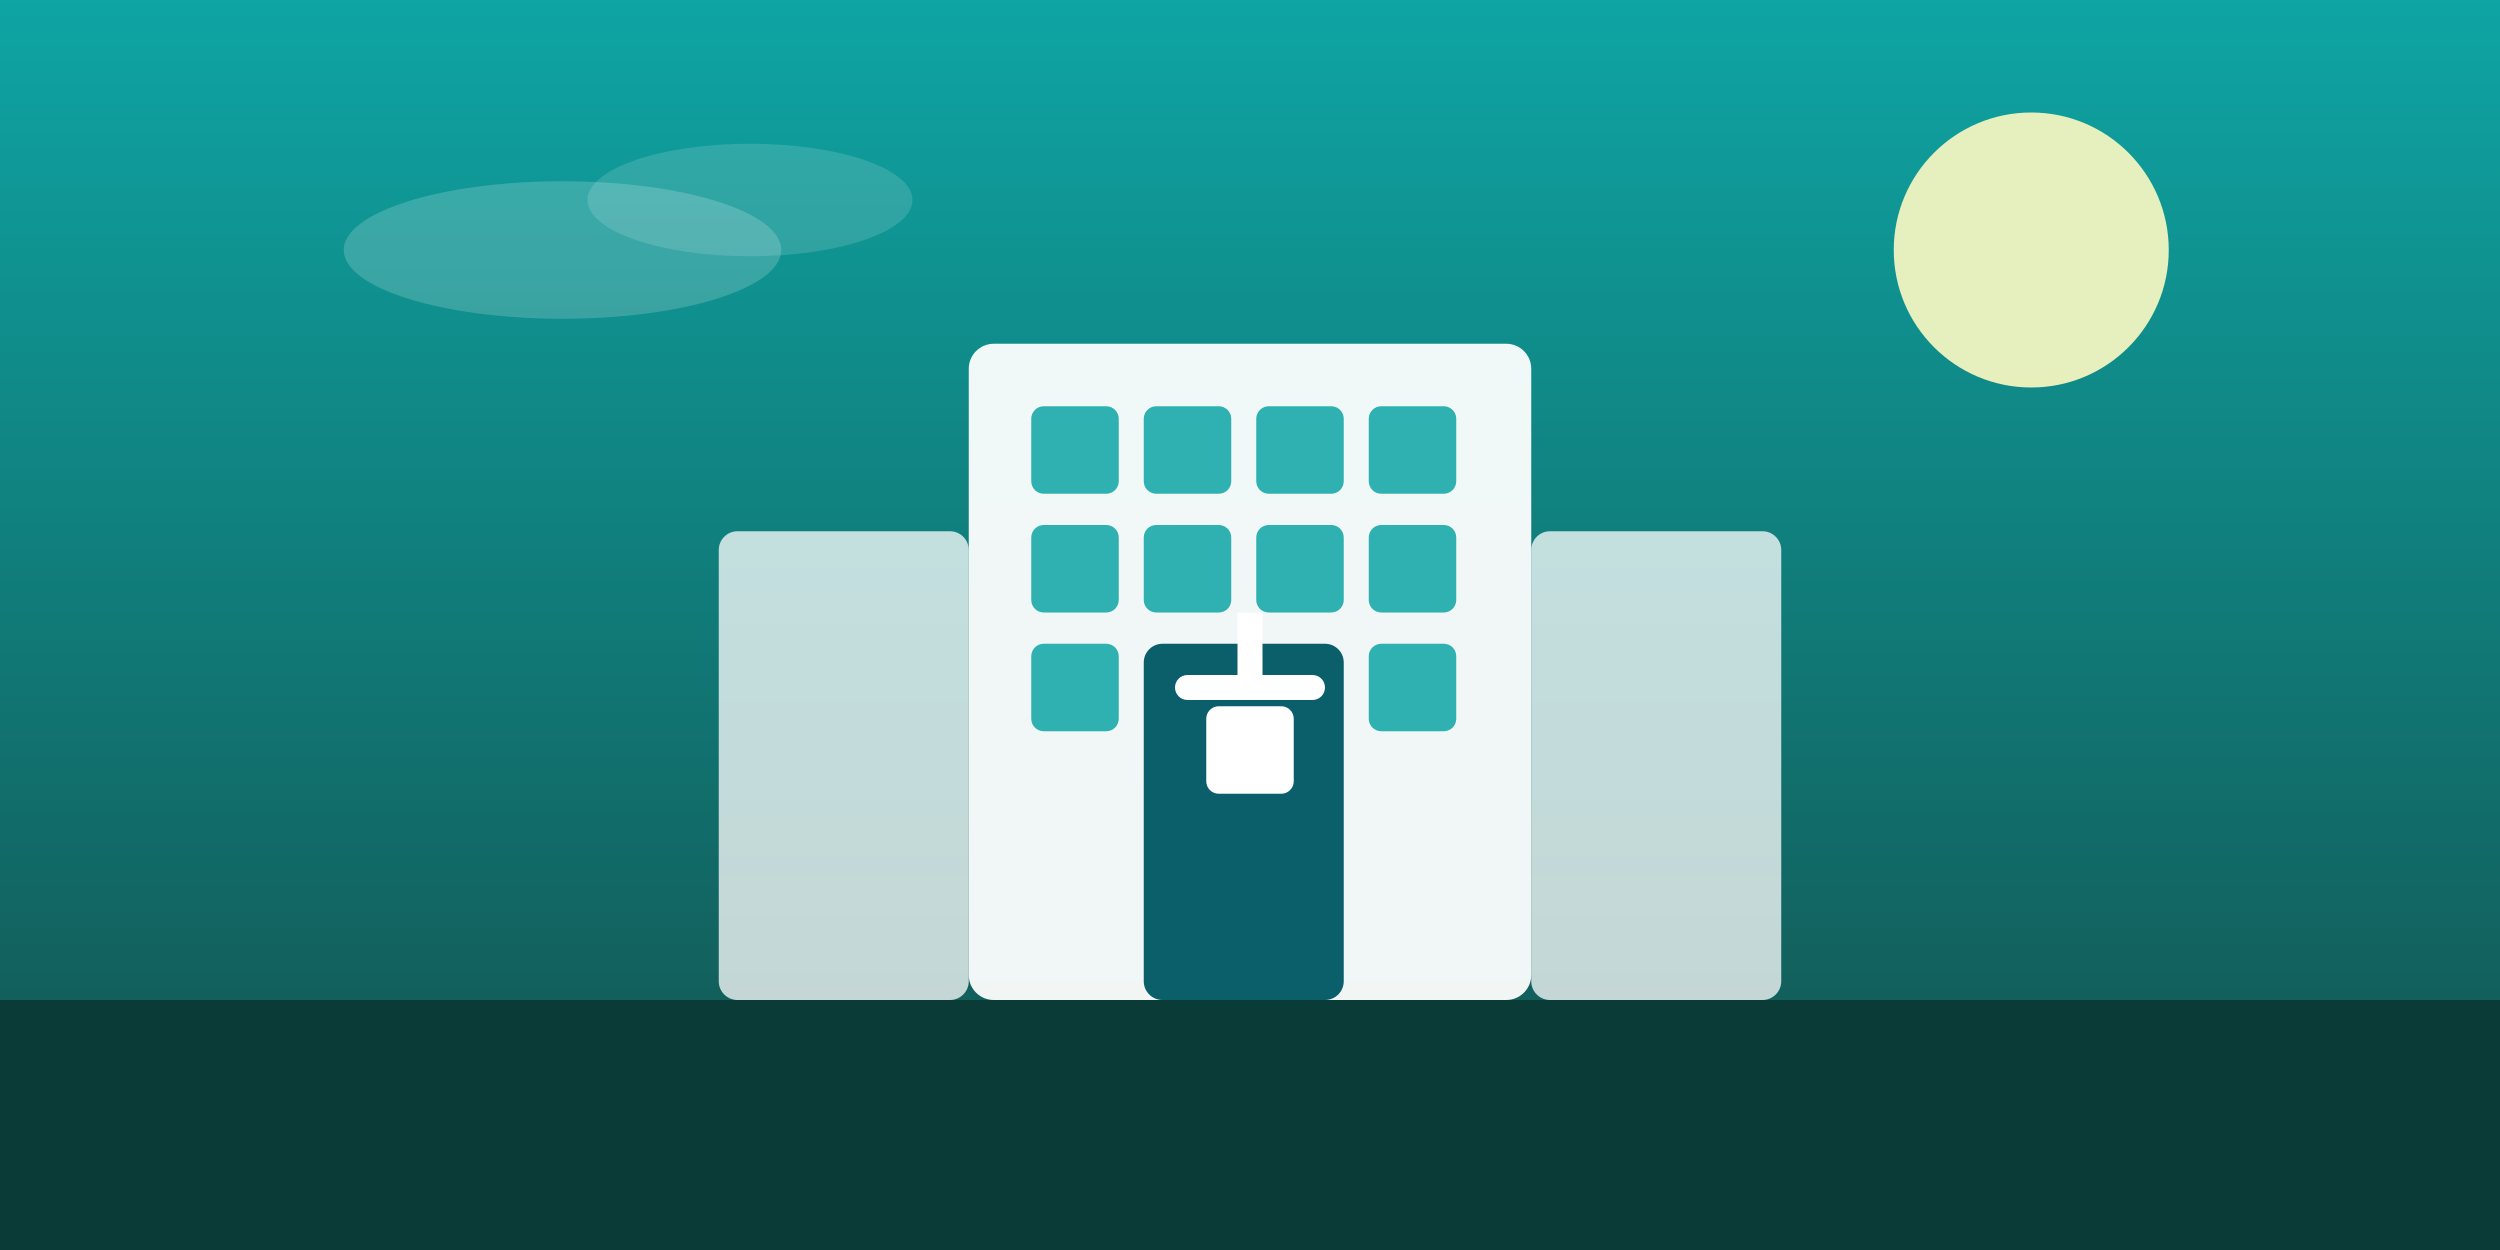
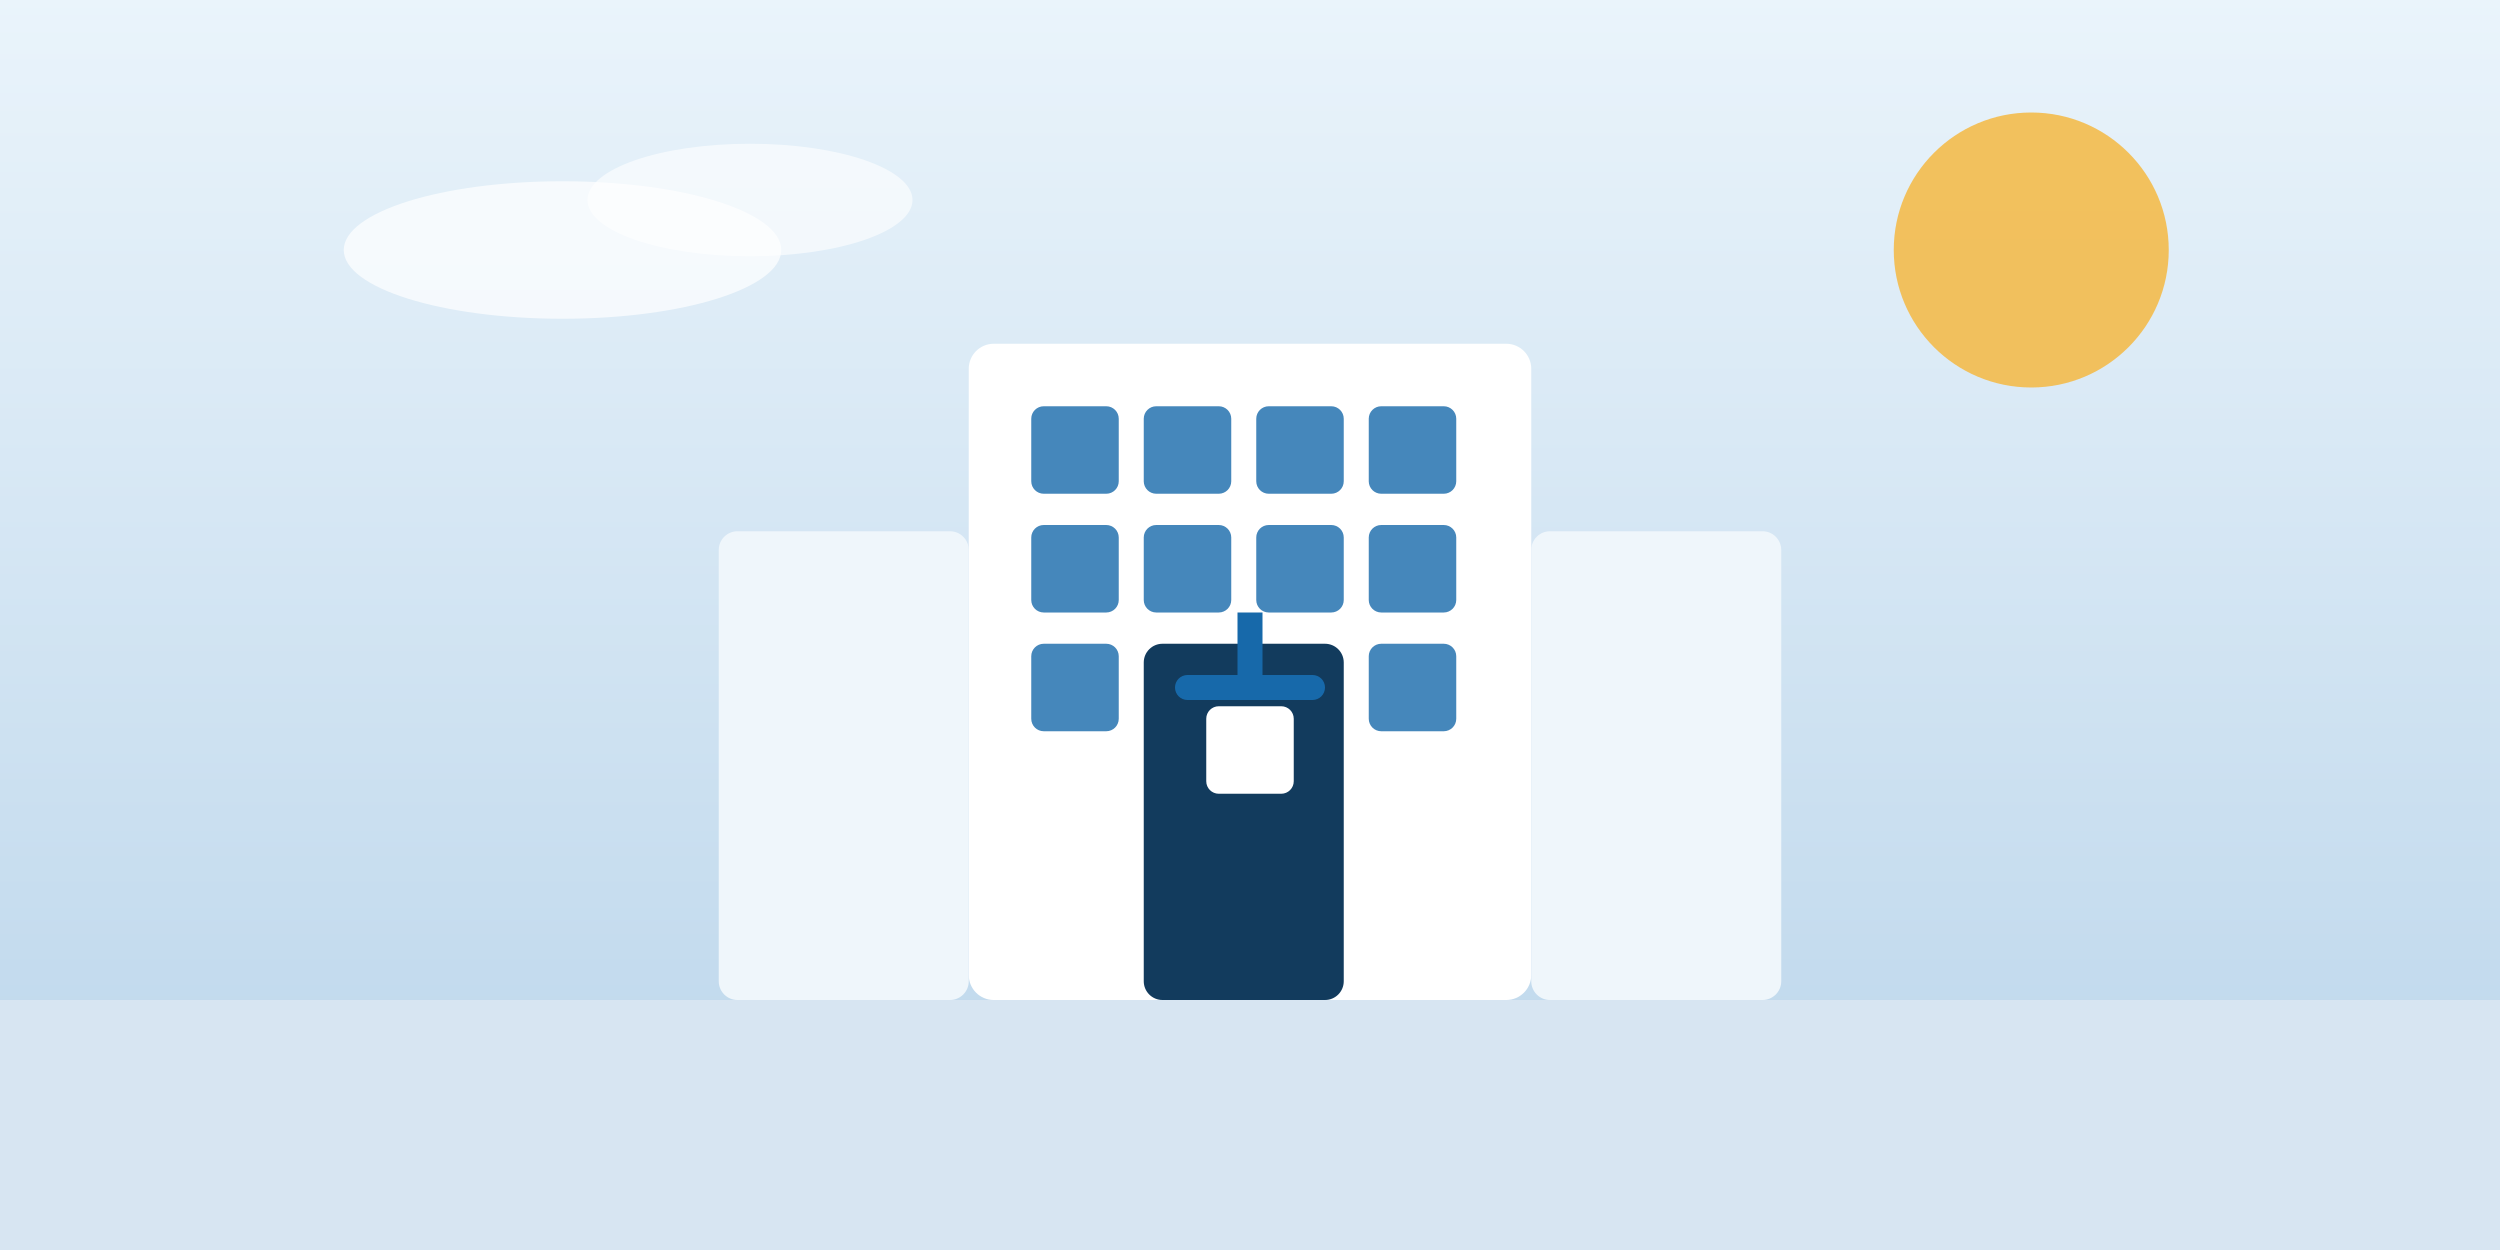
<svg xmlns="http://www.w3.org/2000/svg" viewBox="0 0 800 400" role="img" aria-label="Hospital cover placeholder">
  <defs>
    <linearGradient id="sky1" x1="0" y1="0" x2="0" y2="1">
-       <stop offset="0" stop-color="#0ea5a4" />
-       <stop offset="1" stop-color="#134e4a" />
+       <stop offset="0" stop-color="#EAF4FB" />
+       <stop offset="1" stop-color="#B9D4EA" />
    </linearGradient>
  </defs>
  <rect width="800" height="400" fill="url(#sky1)" />
-   <circle cx="650" cy="80" r="44" fill="#fef9c3" opacity="0.9" />
-   <ellipse cx="180" cy="80" rx="70" ry="22" fill="#ffffff" opacity="0.18" />
-   <ellipse cx="240" cy="64" rx="52" ry="18" fill="#ffffff" opacity="0.14" />
-   <rect y="320" width="800" height="80" fill="#0b3b36" />
-   <rect x="310" y="110" width="180" height="210" rx="8" fill="#ffffff" opacity="0.94" />
-   <rect x="230" y="170" width="80" height="150" rx="6" fill="#ffffff" opacity="0.75" />
-   <rect x="490" y="170" width="80" height="150" rx="6" fill="#ffffff" opacity="0.75" />
-   <g fill="#0ea5a4" opacity="0.85">
+   <circle cx="650" cy="80" r="44" fill="#F5B942" opacity="0.85" />
+   <ellipse cx="180" cy="80" rx="70" ry="22" fill="#ffffff" opacity="0.7" />
+   <ellipse cx="240" cy="64" rx="52" ry="18" fill="#ffffff" opacity="0.6" />
+   <rect y="320" width="800" height="80" fill="#D7E5F2" />
+   <rect x="310" y="110" width="180" height="210" rx="8" fill="#ffffff" />
+   <rect x="230" y="170" width="80" height="150" rx="6" fill="#EFF6FB" />
+   <rect x="490" y="170" width="80" height="150" rx="6" fill="#EFF6FB" />
+   <g fill="#1769AA" opacity="0.8">
    <rect x="330" y="130" width="28" height="28" rx="4" />
    <rect x="366" y="130" width="28" height="28" rx="4" />
    <rect x="402" y="130" width="28" height="28" rx="4" />
    <rect x="438" y="130" width="28" height="28" rx="4" />
    <rect x="330" y="168" width="28" height="28" rx="4" />
    <rect x="366" y="168" width="28" height="28" rx="4" />
    <rect x="402" y="168" width="28" height="28" rx="4" />
    <rect x="438" y="168" width="28" height="28" rx="4" />
    <rect x="330" y="206" width="28" height="28" rx="4" />
    <rect x="438" y="206" width="28" height="28" rx="4" />
  </g>
-   <rect x="366" y="206" width="64" height="114" rx="6" fill="#0b5f6b" />
+   <rect x="366" y="206" width="64" height="114" rx="6" fill="#123B5D" />
  <rect x="386" y="226" width="28" height="28" rx="4" fill="#ffffff" />
-   <rect x="376" y="216" width="48" height="8" rx="4" fill="#ffffff" />
-   <rect x="396" y="196" width="8" height="28" fill="#ffffff" />
+   <rect x="376" y="216" width="48" height="8" rx="4" fill="#1769AA" />
+   <rect x="396" y="196" width="8" height="28" fill="#1769AA" />
</svg>
